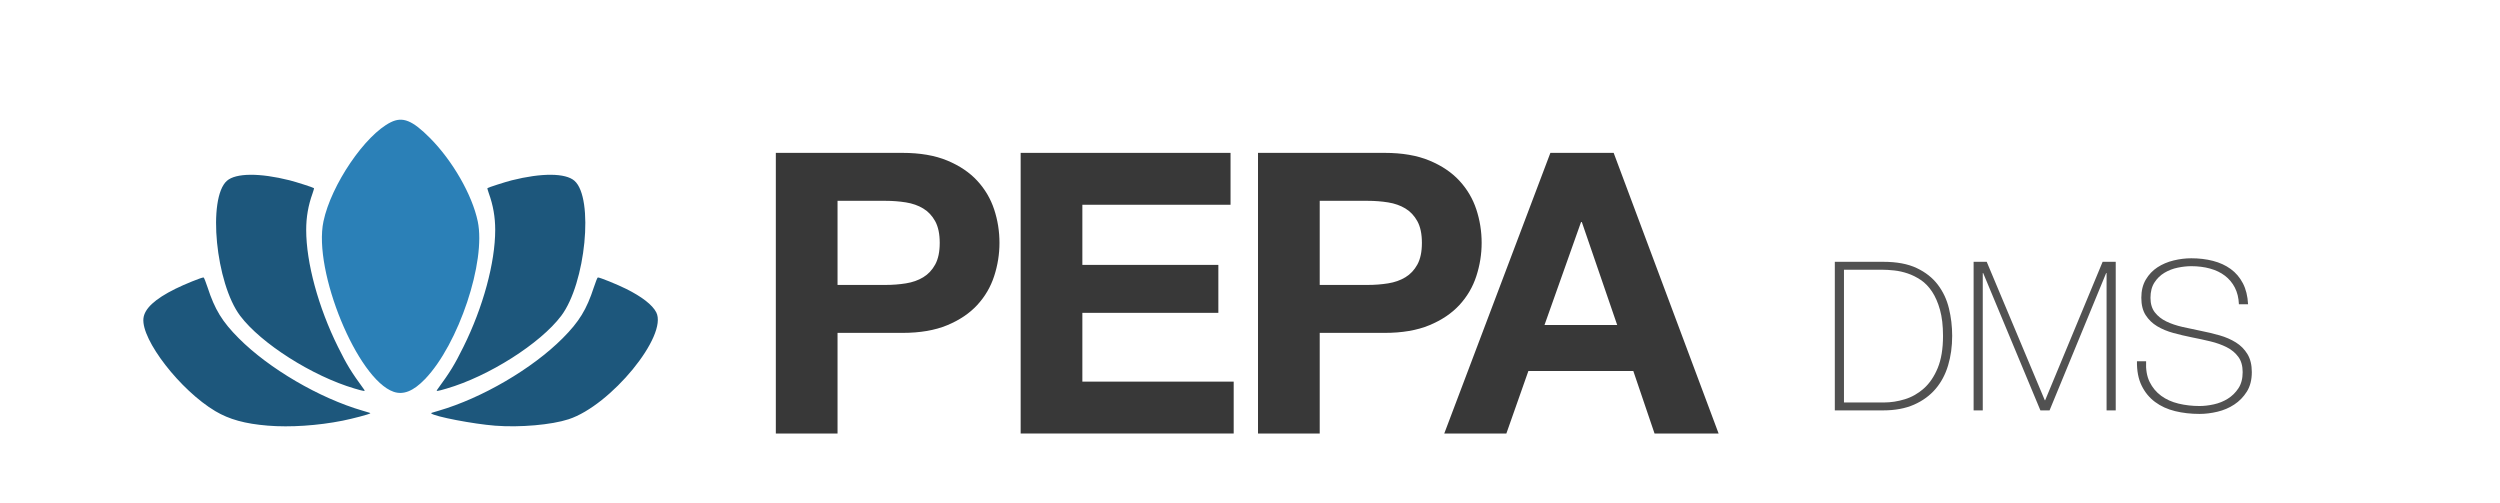
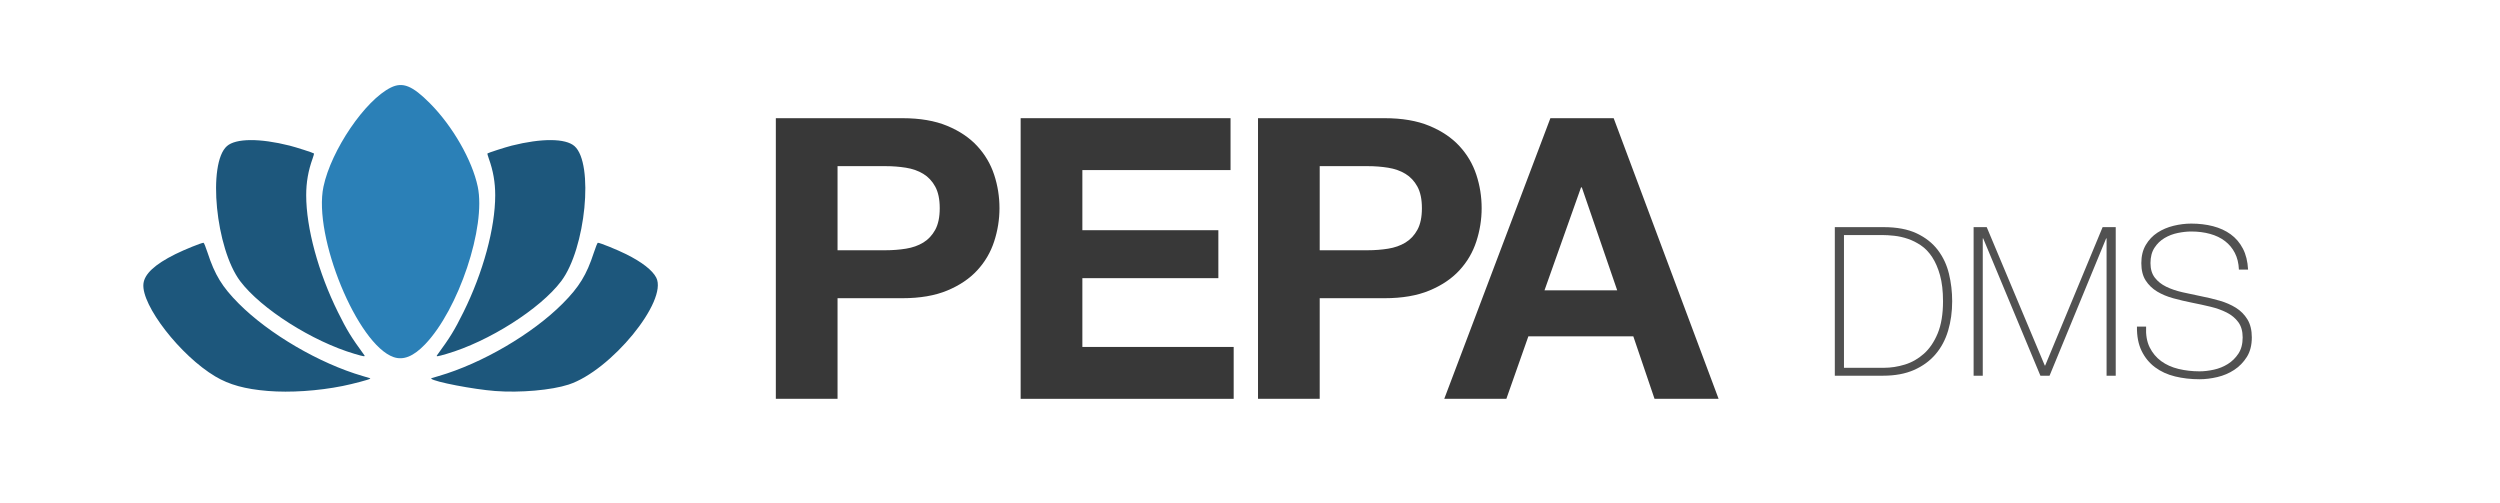
- <svg xmlns="http://www.w3.org/2000/svg" version="1.1" x="0" y="0" width="216.26" height="43.5" viewBox="0, 0, 432.52, 87">
+ <svg xmlns="http://www.w3.org/2000/svg" version="1.1" x="0" y="0" width="216.26" height="43.5" viewBox="0, 0, 216.26, 43.5">
  <g id="Layer_1">
    <g>
-       <g>
-         <path d="M46.33,73.639 C42.389,73.316 39.67,72.565 37.259,71.136 C31.217,67.551 24.431,58.807 24.814,55.097 C24.989,53.4 26.783,51.735 30.331,49.973 C31.927,49.18 34.856,47.997 35.218,47.999 C35.292,48 35.602,48.767 35.907,49.704 C37.162,53.557 38.439,55.644 41.304,58.52 C46.544,63.781 55.258,68.876 62.738,71.052 C64.105,71.45 64.109,71.451 64.042,71.519 C63.887,71.673 61.022,72.432 59.272,72.782 C55.001,73.636 50.183,73.955 46.33,73.639 z M85.675,73.648 C81.9,73.359 75.149,72.06 74.607,71.519 C74.54,71.451 74.544,71.45 75.911,71.052 C83.391,68.876 92.105,63.781 97.345,58.52 C100.21,55.644 101.487,53.557 102.741,49.704 C103.046,48.767 103.357,48 103.431,47.999 C103.793,47.997 106.722,49.18 108.318,49.973 C111.057,51.333 112.883,52.755 113.537,54.037 C115.592,58.064 105.681,70.149 98.368,72.536 C95.405,73.503 89.988,73.978 85.675,73.648 z M61.352,67.223 C54.045,65.073 45.161,59.427 41.555,54.643 C37.32,49.024 35.872,34.253 39.264,31.275 C40.805,29.922 44.929,29.892 50.111,31.195 C51.227,31.476 54.202,32.434 54.318,32.55 C54.352,32.583 54.245,32.981 54.082,33.434 C53.329,35.522 52.974,37.551 52.974,39.775 C52.974,45.445 55.068,53.151 58.474,60.016 C60.03,63.153 60.729,64.295 63.012,67.425 C63.241,67.738 63.007,67.71 61.352,67.223 z M75.637,67.425 C77.92,64.295 78.619,63.153 80.175,60.016 C83.581,53.151 85.675,45.445 85.675,39.775 C85.675,37.551 85.32,35.522 84.567,33.434 C84.404,32.981 84.297,32.583 84.331,32.55 C84.447,32.434 87.422,31.476 88.538,31.195 C93.72,29.892 97.844,29.922 99.385,31.275 C102.777,34.253 101.329,49.024 97.094,54.643 C93.477,59.442 84.532,65.117 77.258,67.228 C75.577,67.716 75.409,67.736 75.637,67.425 z" fill="#1D577C" id="path3442" />
-         <path d="M68.095,67.781 C61.843,65.613 54.145,46.906 55.962,38.296 C57.296,31.979 63.17,23.335 67.618,21.145 C69.67,20.135 71.344,20.81 74.393,23.879 C78.313,27.825 81.686,33.709 82.652,38.284 C84.119,45.236 79.341,59.543 73.535,65.58 C71.528,67.667 69.792,68.369 68.095,67.781 z" fill="#2B80B7" id="path3442" />
-       </g>
-       <path d="M144.901,49.296 L144.901,34.744 L153.197,34.744 Q155.033,34.744 156.733,35.016 Q158.433,35.288 159.725,36.07 Q161.017,36.852 161.799,38.28 Q162.581,39.708 162.581,42.02 Q162.581,44.332 161.799,45.76 Q161.017,47.188 159.725,47.97 Q158.433,48.752 156.733,49.024 Q155.033,49.296 153.197,49.296 z M134.225,26.448 L134.225,75 L144.901,75 L144.901,57.592 L156.121,57.592 Q160.677,57.592 163.873,56.266 Q167.069,54.94 169.075,52.764 Q171.081,50.588 171.999,47.766 Q172.917,44.944 172.917,42.02 Q172.917,39.028 171.999,36.24 Q171.081,33.452 169.075,31.276 Q167.069,29.1 163.873,27.774 Q160.677,26.448 156.121,26.448 z" fill="#383838" />
-       <path d="M176.581,26.448 L176.581,75 L213.437,75 L213.437,66.024 L187.257,66.024 L187.257,54.124 L210.785,54.124 L210.785,45.828 L187.257,45.828 L187.257,35.424 L212.893,35.424 L212.893,26.448 z" fill="#383838" />
-       <path d="M228.321,49.296 L228.321,34.744 L236.617,34.744 Q238.453,34.744 240.153,35.016 Q241.853,35.288 243.145,36.07 Q244.437,36.852 245.219,38.28 Q246.001,39.708 246.001,42.02 Q246.001,44.332 245.219,45.76 Q244.437,47.188 243.145,47.97 Q241.853,48.752 240.153,49.024 Q238.453,49.296 236.617,49.296 z M217.645,26.448 L217.645,75 L228.321,75 L228.321,57.592 L239.541,57.592 Q244.097,57.592 247.293,56.266 Q250.489,54.94 252.495,52.764 Q254.501,50.588 255.419,47.766 Q256.337,44.944 256.337,42.02 Q256.337,39.028 255.419,36.24 Q254.501,33.452 252.495,31.276 Q250.489,29.1 247.293,27.774 Q244.097,26.448 239.541,26.448 z" fill="#383838" />
-       <path d="M267.209,56.232 L273.533,38.416 L273.669,38.416 L279.789,56.232 z M268.229,26.448 L249.869,75 L260.613,75 L264.421,64.188 L282.577,64.188 L286.249,75 L297.333,75 L279.177,26.448 z" fill="#383838" />
-       <path d="M317.438,45.296 L325.862,45.296 Q329.318,45.296 331.604,46.376 Q333.89,47.456 335.258,49.256 Q336.626,51.056 337.184,53.36 Q337.742,55.664 337.742,58.112 Q337.742,60.848 337.04,63.206 Q336.338,65.564 334.862,67.292 Q333.386,69.02 331.136,70.01 Q328.886,71 325.79,71 L317.438,71 z M325.934,69.632 Q327.734,69.632 329.552,69.074 Q331.37,68.516 332.846,67.202 Q334.322,65.888 335.24,63.674 Q336.158,61.46 336.158,58.112 Q336.158,55.484 335.636,53.612 Q335.114,51.74 334.268,50.462 Q333.422,49.184 332.324,48.446 Q331.226,47.708 330.056,47.312 Q328.886,46.916 327.716,46.79 Q326.546,46.664 325.61,46.664 L319.022,46.664 L319.022,69.632 z" fill="#515151" />
-       <path d="M341.45,45.296 L343.718,45.296 L353.762,69.236 L353.834,69.236 L363.77,45.296 L366.038,45.296 L366.038,71 L364.454,71 L364.454,47.24 L364.382,47.24 L354.59,71 L353.006,71 L343.106,47.24 L343.034,47.24 L343.034,71 L341.45,71 z" fill="#515151" />
-       <path d="M387.35,52.64 Q387.278,50.984 386.648,49.76 Q386.018,48.536 384.938,47.708 Q383.858,46.88 382.364,46.466 Q380.87,46.052 379.106,46.052 Q378.026,46.052 376.784,46.304 Q375.542,46.556 374.48,47.186 Q373.418,47.816 372.734,48.878 Q372.05,49.94 372.05,51.524 Q372.05,53.072 372.806,54.044 Q373.562,55.016 374.786,55.61 Q376.01,56.204 377.594,56.564 Q379.178,56.924 380.798,57.248 Q382.454,57.572 384.02,58.022 Q385.586,58.472 386.828,59.246 Q388.07,60.02 388.826,61.262 Q389.582,62.504 389.582,64.376 Q389.582,66.392 388.718,67.76 Q387.854,69.128 386.54,69.992 Q385.226,70.856 383.624,71.234 Q382.022,71.612 380.546,71.612 Q378.278,71.612 376.298,71.126 Q374.318,70.64 372.842,69.542 Q371.366,68.444 370.52,66.716 Q369.674,64.988 369.71,62.504 L371.294,62.504 Q371.186,64.628 371.906,66.086 Q372.626,67.544 373.904,68.48 Q375.182,69.416 376.91,69.83 Q378.638,70.244 380.546,70.244 Q381.698,70.244 383.012,69.956 Q384.326,69.668 385.424,68.984 Q386.522,68.3 387.26,67.184 Q387.998,66.068 387.998,64.376 Q387.998,62.756 387.242,61.73 Q386.486,60.704 385.244,60.074 Q384.002,59.444 382.436,59.066 Q380.87,58.688 379.214,58.364 Q377.594,58.04 376.01,57.608 Q374.426,57.176 373.202,56.438 Q371.978,55.7 371.222,54.53 Q370.466,53.36 370.466,51.524 Q370.466,49.688 371.24,48.374 Q372.014,47.06 373.256,46.25 Q374.498,45.44 376.046,45.062 Q377.594,44.684 379.106,44.684 Q381.122,44.684 382.868,45.134 Q384.614,45.584 385.928,46.538 Q387.242,47.492 388.034,49.004 Q388.826,50.516 388.934,52.64 z" fill="#515151" />
+       <path d="M23.165,33.819 C21.195,33.658 19.835,33.283 18.63,32.568 C15.609,30.775 12.216,26.403 12.407,24.549 C12.495,23.7 13.392,22.868 15.166,21.986 C15.964,21.59 17.428,20.998 17.609,21 C17.646,21 17.801,21.383 17.954,21.852 C18.581,23.778 19.22,24.822 20.652,26.26 C23.272,28.89 27.629,31.438 31.369,32.526 C32.053,32.725 32.055,32.725 32.021,32.759 C31.944,32.836 30.511,33.216 29.636,33.391 C27.501,33.818 25.092,33.978 23.165,33.819 z M42.838,33.824 C40.95,33.68 37.575,33.03 37.304,32.759 C37.27,32.725 37.272,32.725 37.956,32.526 C41.696,31.438 46.053,28.89 48.673,26.26 C50.105,24.822 50.744,23.778 51.371,21.852 C51.523,21.383 51.679,21 51.716,21 C51.897,20.998 53.361,21.59 54.159,21.986 C55.529,22.667 56.442,23.377 56.769,24.018 C57.796,26.032 52.841,32.075 49.184,33.268 C47.703,33.751 44.994,33.989 42.838,33.824 z M30.676,30.611 C27.023,29.536 22.581,26.713 20.778,24.321 C18.66,21.512 17.936,14.126 19.632,12.637 C20.403,11.961 22.465,11.946 25.056,12.597 C25.614,12.738 27.101,13.217 27.159,13.275 C27.176,13.291 27.123,13.49 27.041,13.717 C26.665,14.761 26.487,15.775 26.487,16.887 C26.487,19.722 27.534,23.575 29.237,27.008 C30.015,28.576 30.365,29.147 31.506,30.712 C31.621,30.869 31.504,30.855 30.676,30.611 z M37.819,30.712 C38.96,29.147 39.31,28.576 40.088,27.008 C41.791,23.575 42.838,19.722 42.838,16.887 C42.838,15.775 42.66,14.761 42.284,13.717 C42.202,13.49 42.149,13.291 42.166,13.275 C42.224,13.217 43.711,12.738 44.269,12.597 C46.86,11.946 48.922,11.961 49.693,12.637 C51.389,14.126 50.665,21.512 48.547,24.321 C46.739,26.721 42.266,29.559 38.629,30.614 C37.789,30.858 37.705,30.868 37.819,30.712 z" fill="#1D577C" id="path3442" />
+       <path d="M34.048,30.891 C30.921,29.807 27.073,20.453 27.981,16.148 C28.648,12.99 31.585,8.668 33.809,7.573 C34.835,7.068 35.672,7.405 37.196,8.94 C39.156,10.913 40.843,13.855 41.326,16.142 C42.059,19.618 39.67,26.772 36.767,29.79 C35.764,30.833 34.896,31.184 34.048,30.891 z" fill="#2B80B7" id="path3442" />
    </g>
+     <path d="M72.451,21.648 L72.451,14.372 L76.599,14.372 Q77.517,14.372 78.367,14.508 Q79.216,14.644 79.863,15.035 Q80.508,15.426 80.9,16.14 Q81.291,16.854 81.291,18.01 Q81.291,19.166 80.9,19.88 Q80.508,20.594 79.863,20.985 Q79.216,21.376 78.367,21.512 Q77.517,21.648 76.599,21.648 z M67.113,10.224 L67.113,34.5 L72.451,34.5 L72.451,25.796 L78.061,25.796 Q80.339,25.796 81.937,25.133 Q83.535,24.47 84.537,23.382 Q85.541,22.294 86,20.883 Q86.459,19.472 86.459,18.01 Q86.459,16.514 86,15.12 Q85.541,13.726 84.537,12.638 Q83.535,11.55 81.937,10.887 Q80.339,10.224 78.061,10.224 z" fill="#383838" />
+     <path d="M88.29,10.224 L88.29,34.5 L106.718,34.5 L106.718,30.012 L93.629,30.012 L93.629,24.062 L105.393,24.062 L105.393,19.914 L93.629,19.914 L93.629,14.712 L106.447,14.712 L106.447,10.224 z" fill="#383838" />
+     <path d="M114.16,21.648 L114.16,14.372 L118.309,14.372 Q119.227,14.372 120.076,14.508 Q120.927,14.644 121.573,15.035 Q122.219,15.426 122.61,16.14 Q123.001,16.854 123.001,18.01 Q123.001,19.166 122.61,19.88 Q122.219,20.594 121.573,20.985 Q120.927,21.376 120.076,21.512 Q119.227,21.648 118.309,21.648 z M108.823,10.224 L108.823,34.5 L114.16,34.5 L114.16,25.796 L119.771,25.796 Q122.049,25.796 123.646,25.133 Q125.244,24.47 126.248,23.382 Q127.251,22.294 127.71,20.883 Q128.169,19.472 128.169,18.01 Q128.169,16.514 127.71,15.12 Q127.251,13.726 126.248,12.638 Q125.244,11.55 123.646,10.887 Q122.049,10.224 119.771,10.224 z" fill="#383838" />
+     <path d="M133.604,25.116 L136.766,16.208 L136.834,16.208 L139.895,25.116 z M134.115,10.224 L124.934,34.5 L130.306,34.5 L132.21,29.094 L141.288,29.094 L143.124,34.5 L148.666,34.5 L139.589,10.224 z" fill="#383838" />
+     <path d="M158.719,19.648 L162.931,19.648 Q164.659,19.648 165.802,20.188 Q166.945,20.728 167.629,21.628 Q168.313,22.528 168.592,23.68 Q168.871,24.832 168.871,26.056 Q168.871,27.424 168.52,28.603 Q168.169,29.782 167.431,30.646 Q166.693,31.51 165.568,32.005 Q164.443,32.5 162.895,32.5 L158.719,32.5 z M162.967,31.816 Q163.867,31.816 164.776,31.537 Q165.685,31.258 166.423,30.601 Q167.161,29.944 167.62,28.837 Q168.079,27.73 168.079,26.056 Q168.079,24.742 167.818,23.806 Q167.557,22.87 167.134,22.231 Q166.711,21.592 166.162,21.223 Q165.613,20.854 165.028,20.656 Q164.443,20.458 163.858,20.395 Q163.273,20.332 162.805,20.332 L159.511,20.332 L159.511,31.816 z" fill="#515151" />
+     <path d="M170.725,19.648 L171.859,19.648 L176.881,31.618 L176.917,31.618 L181.885,19.648 L183.019,19.648 L183.019,32.5 L182.227,32.5 L182.227,20.62 L182.191,20.62 L177.295,32.5 L176.503,32.5 L171.553,20.62 L171.517,20.62 L171.517,32.5 L170.725,32.5 z" fill="#515151" />
+     <path d="M193.675,23.32 Q193.639,22.492 193.324,21.88 Q193.009,21.268 192.469,20.854 Q191.929,20.44 191.182,20.233 Q190.435,20.026 189.553,20.026 Q189.013,20.026 188.392,20.152 Q187.771,20.278 187.24,20.593 Q186.709,20.908 186.367,21.439 Q186.025,21.97 186.025,22.762 Q186.025,23.536 186.403,24.022 Q186.781,24.508 187.393,24.805 Q188.005,25.102 188.797,25.282 Q189.589,25.462 190.399,25.624 Q191.227,25.786 192.01,26.011 Q192.793,26.236 193.414,26.623 Q194.035,27.01 194.413,27.631 Q194.791,28.252 194.791,29.188 Q194.791,30.196 194.359,30.88 Q193.927,31.564 193.27,31.996 Q192.613,32.428 191.812,32.617 Q191.011,32.806 190.273,32.806 Q189.139,32.806 188.149,32.563 Q187.159,32.32 186.421,31.771 Q185.683,31.222 185.26,30.358 Q184.837,29.494 184.855,28.252 L185.647,28.252 Q185.593,29.314 185.953,30.043 Q186.313,30.772 186.952,31.24 Q187.591,31.708 188.455,31.915 Q189.319,32.122 190.273,32.122 Q190.849,32.122 191.506,31.978 Q192.163,31.834 192.712,31.492 Q193.261,31.15 193.63,30.592 Q193.999,30.034 193.999,29.188 Q193.999,28.378 193.621,27.865 Q193.243,27.352 192.622,27.037 Q192.001,26.722 191.218,26.533 Q190.435,26.344 189.607,26.182 Q188.797,26.02 188.005,25.804 Q187.213,25.588 186.601,25.219 Q185.989,24.85 185.611,24.265 Q185.233,23.68 185.233,22.762 Q185.233,21.844 185.62,21.187 Q186.007,20.53 186.628,20.125 Q187.249,19.72 188.023,19.531 Q188.797,19.342 189.553,19.342 Q190.561,19.342 191.434,19.567 Q192.307,19.792 192.964,20.269 Q193.621,20.746 194.017,21.502 Q194.413,22.258 194.467,23.32 z" fill="#515151" />
  </g>
</svg>
